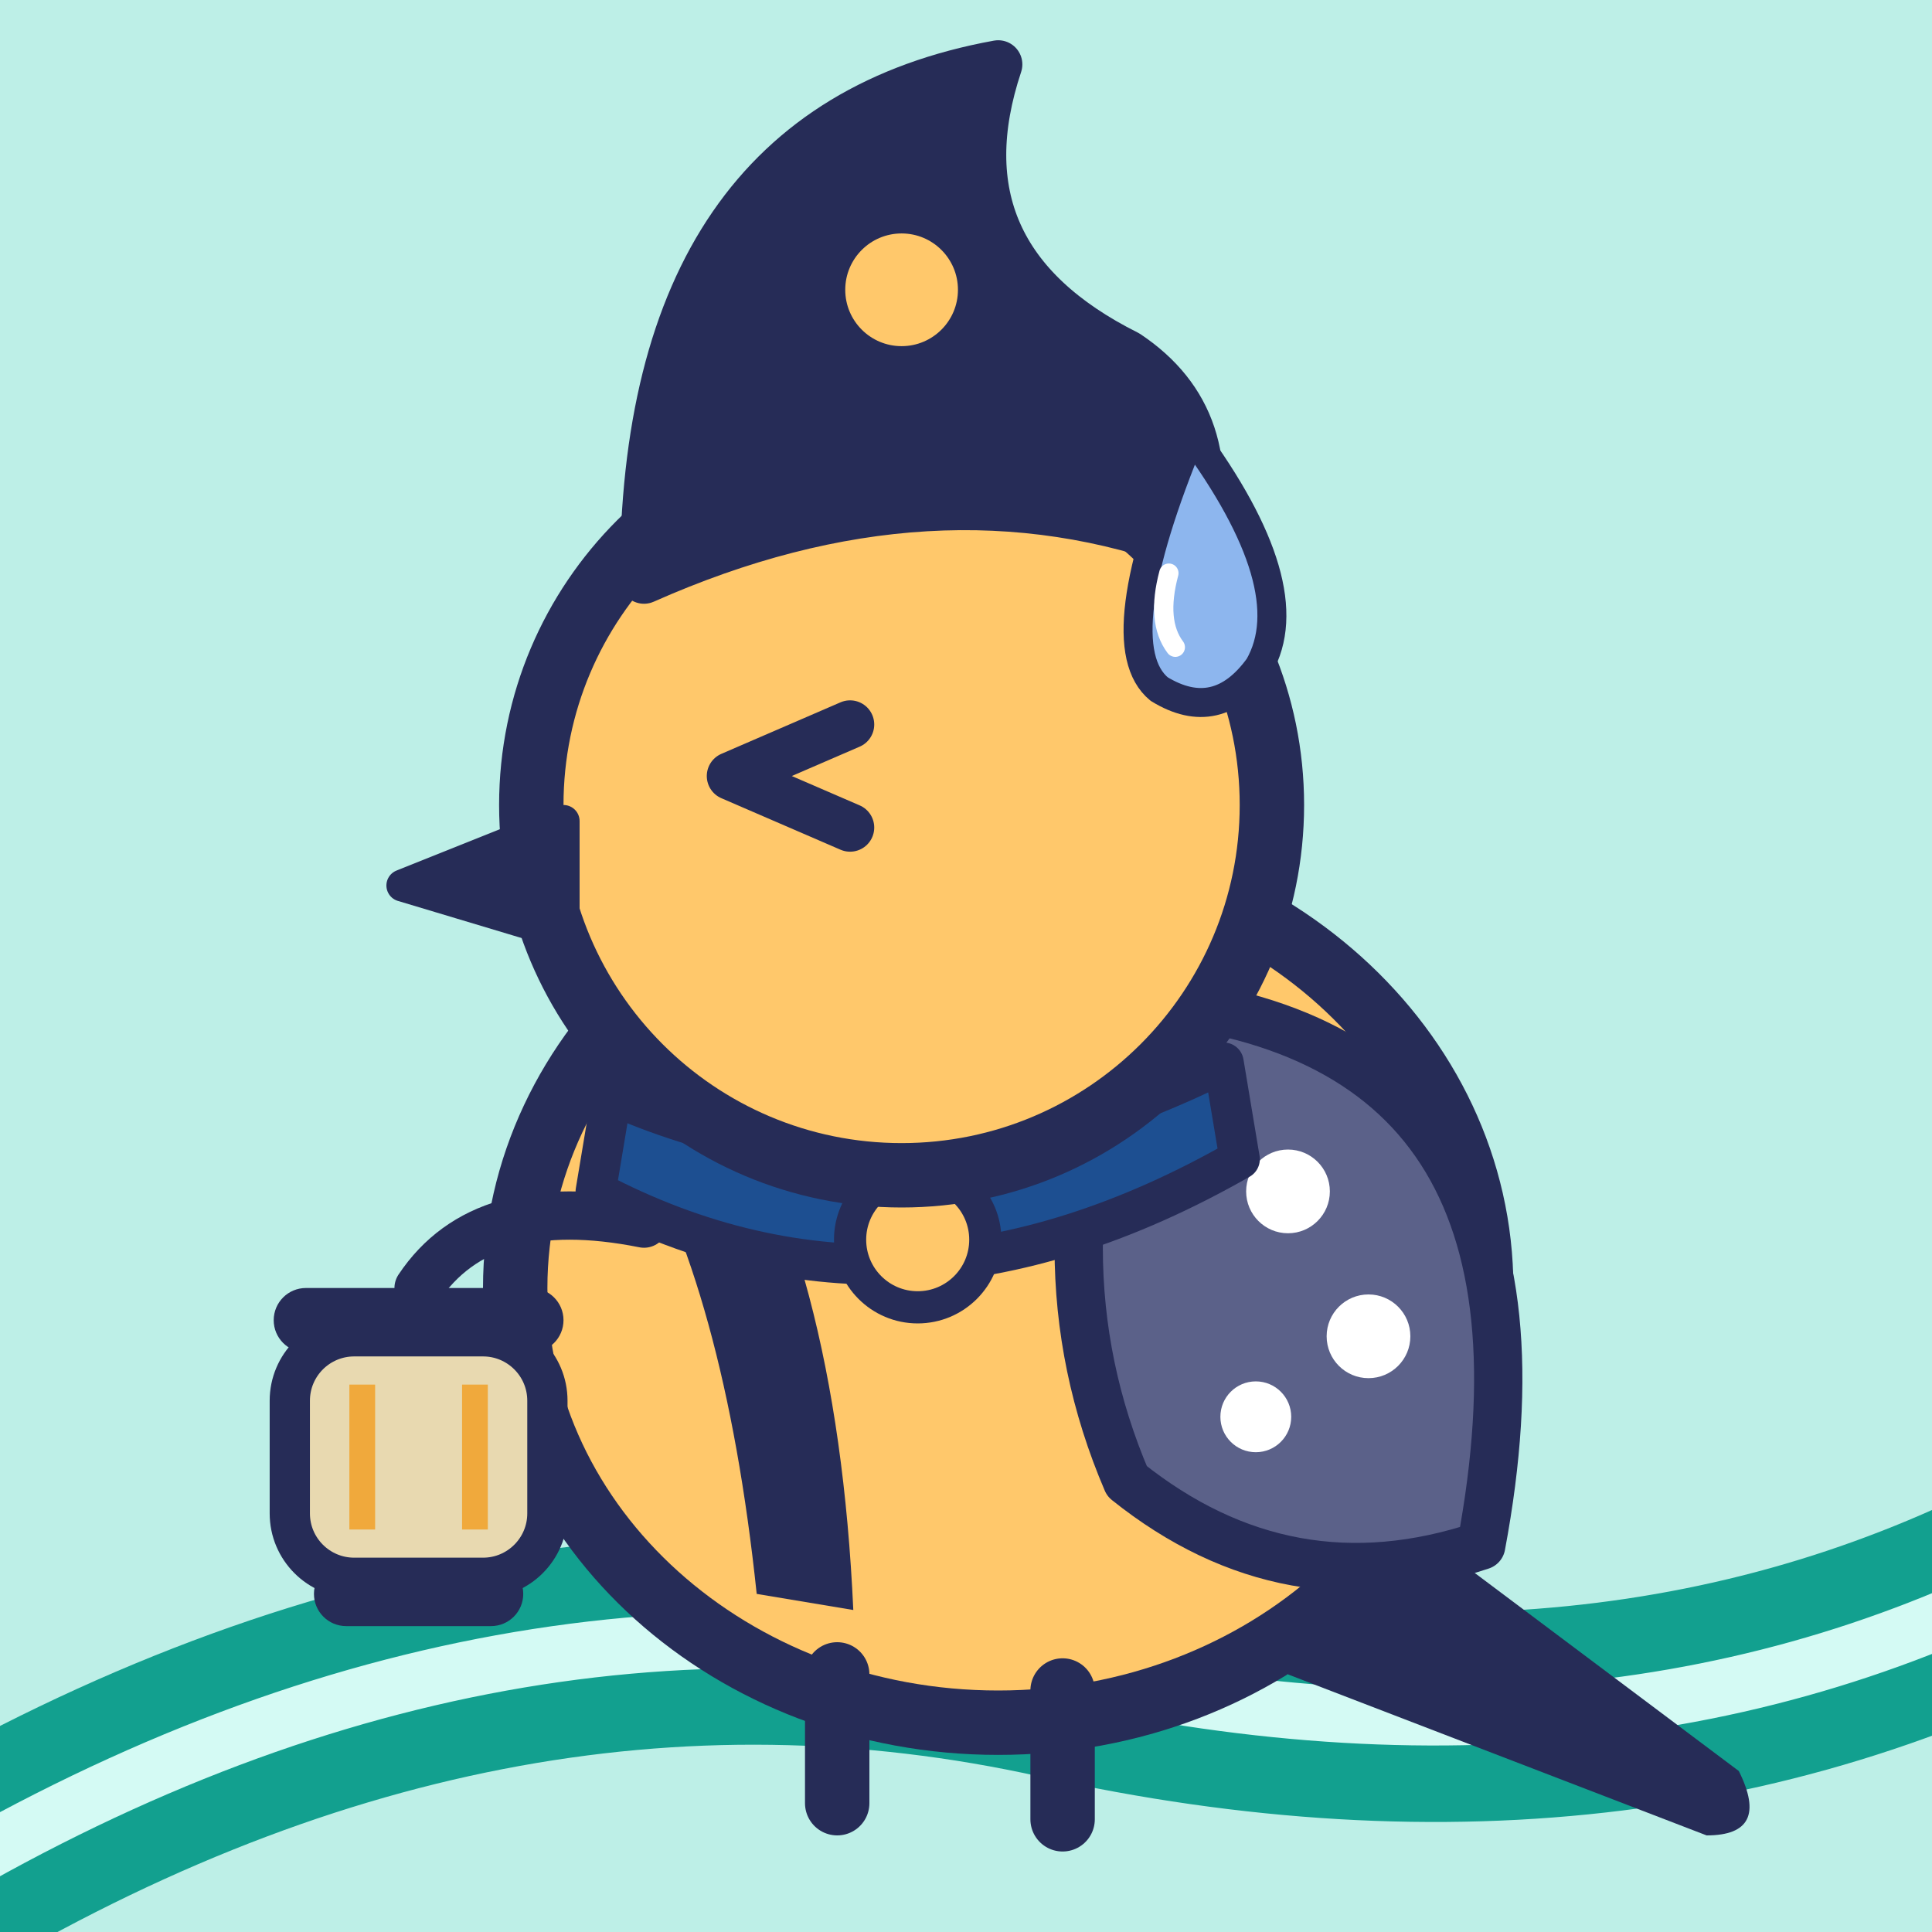
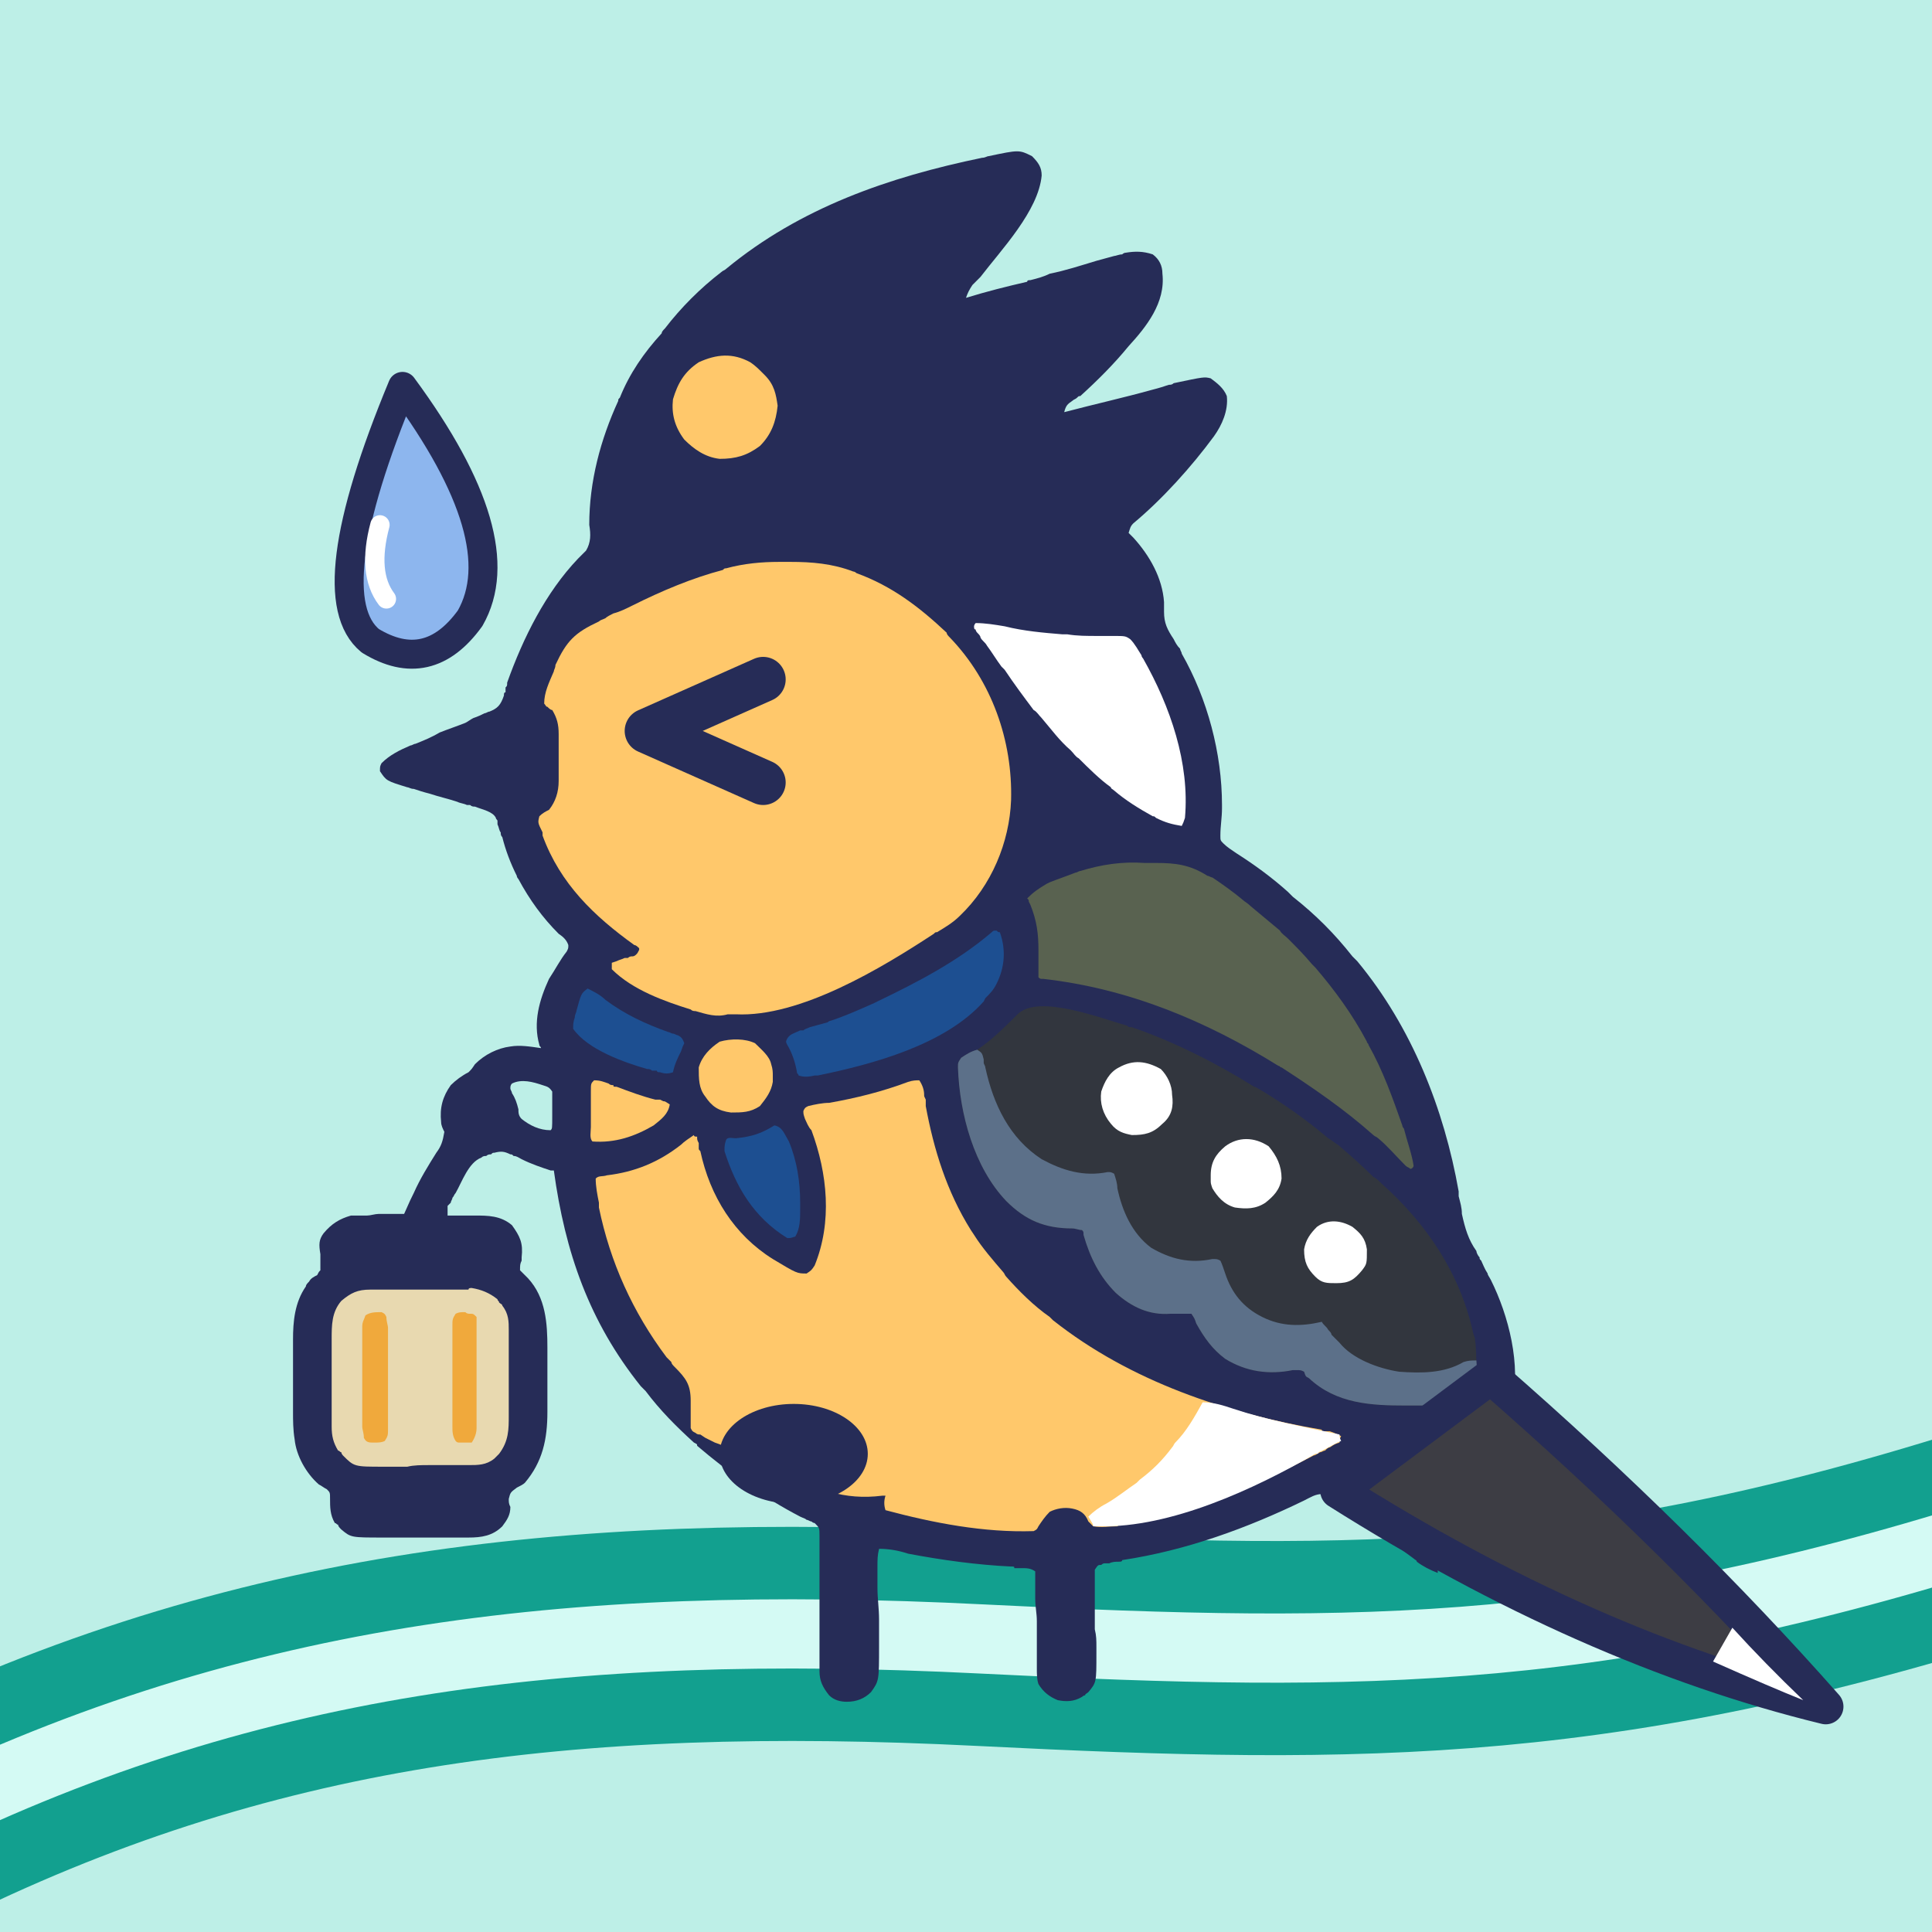
<svg xmlns="http://www.w3.org/2000/svg" width="120" height="120" viewBox="0 0 120 120">
-   <rect x="0" y="0" width="120" height="120" fill="#BDEFE7" />
-   <path d="M-6 118 Q30 96 66 104 Q102 112 130 96" stroke="#12A08F" stroke-width="13" fill="none" stroke-linecap="round" />
-   <path d="M-6 118 Q30 96 66 104 Q102 112 130 96" stroke="#D4FAF4" stroke-width="3.5" fill="none" stroke-linecap="round" />
-   <path d="M84 92 L108 110 Q110 114 106 114 L80 104 Z" fill="#262C57" />
-   <ellipse cx="62" cy="80" rx="30" ry="27" fill="#FFC86B" stroke="#262C57" stroke-width="4" />
-   <path d="M44 66 Q52 78 53 100 L47 99 Q45 80 39 70 Z" fill="#262C57" />
-   <path d="M52 104 V112 M66 105 V113" stroke="#262C57" stroke-width="4" stroke-linecap="round" />
-   <path d="M40 76 Q30 74 26 80" stroke="#262C57" stroke-width="3" fill="none" stroke-linecap="round" />
-   <rect x="17" y="80" width="18" height="4" rx="2" fill="#262C57" />
-   <rect x="18" y="83" width="16" height="15" rx="4" fill="#E8D9B0" stroke="#262C57" stroke-width="2.5" />
-   <path d="M22.5 86 V95 M29.5 86 V95" stroke="#F0A93C" stroke-width="1.6" />
-   <rect x="19.5" y="97" width="13" height="4" rx="2" fill="#262C57" />
-   <path d="M70 62 Q98 64 92 96 Q80 100 70 92 Q64 78 70 62 Z" fill="#5B6189" stroke="#262C57" stroke-width="3" stroke-linejoin="round" />
-   <circle cx="80" cy="74" r="2.6" fill="#FFFFFF" />
-   <circle cx="85" cy="83" r="2.6" fill="#FFFFFF" />
-   <circle cx="78" cy="88" r="2.2" fill="#FFFFFF" />
-   <path d="M38 68 Q56 76 76 66 L77 72 Q56 84 37 74 Z" fill="#1D4F91" stroke="#262C57" stroke-width="2.5" stroke-linejoin="round" />
-   <circle cx="57" cy="77" r="4.2" fill="#FFC86B" stroke="#262C57" stroke-width="2" />
-   <circle cx="56" cy="50" r="23" fill="#FFC86B" stroke="#262C57" stroke-width="4" />
-   <path d="M40 36 Q40 8 62 4 Q58 16 70 22 Q76 26 74 34 Q58 28 40 36 Z" fill="#262C57" stroke="#262C57" stroke-width="3" stroke-linejoin="round" />
-   <circle cx="56" cy="18" r="4.5" fill="#FFC86B" stroke="#262C57" stroke-width="2" />
-   <path d="M52.8 45 L45.4 48.2 L52.8 51.4" stroke="#262C57" stroke-width="3" fill="none" stroke-linecap="round" stroke-linejoin="round" />
-   <path d="M74 27 Q81 36.5 78.2 41.4 Q75.6 45 72 42.8 Q68.6 40 74 27 Z" fill="#8DB6EE" stroke="#262C57" stroke-width="1.8" stroke-linejoin="round" />
-   <path d="M72.6 35.6 Q71.8 38.6 73 40.2" stroke="#FFFFFF" stroke-width="1.2" fill="none" stroke-linecap="round" />
-   <path d="M35 51 L25 55 L35 58 Z" fill="#262C57" stroke="#262C57" stroke-width="2" stroke-linejoin="round" />
+   <path d="M0 0 C39.6 0 79.2 0 120 0 C120 39.6 120 79.2 120 120 C80.4 120 40.8 120 0 120 C0 80.4 0 40.8 0 0 Z" fill="#BDEFE7" />
+   <path d="M-6 113.5 C15 103 35 100.5 61 101.8 C85 103 100 103 126 94.5" stroke="#12A08F" stroke-width="13.3" fill="none" stroke-linecap="round" />
+   <path d="M-6 113.5 C15 103 35 100.5 61 101.8 C85 103 100 103 126 94.5" stroke="#D4FAF4" stroke-width="4.3" fill="none" stroke-linecap="round" />
+   <path d="M64.1 9.7 C64.5 10.1 64.7 10.4 64.7 10.9 C64.5 13.1 62.2 15.5 60.9 17.2 C60.8 17.3 60.8 17.3 60.7 17.4 C60.6 17.5 60.5 17.6 60.4 17.7 C60.2 18 60.1 18.2 60 18.5 C61.3 18.1 62.5 17.8 63.8 17.5 C63.8 17.4 63.9 17.4 64 17.4 C64.4 17.3 64.8 17.2 65.2 17 C66.2 16.8 67.1 16.5 68.1 16.2 C68.5 16.1 68.8 16 69.2 15.9 C69.3 15.9 69.5 15.8 69.7 15.8 C69.7 15.8 69.8 15.7 69.9 15.7 C70.5 15.6 71 15.6 71.6 15.8 C72 16.1 72.2 16.5 72.2 17 C72.4 18.8 71.2 20.3 70.1 21.5 C69.2 22.6 68.2 23.6 67.1 24.6 C67 24.6 67 24.6 66.9 24.7 C66.8 24.8 66.7 24.8 66.6 24.9 C66.3 25.1 66.2 25.2 66.1 25.6 C68 25.1 69.8 24.7 71.6 24.2 C72 24.1 72.3 24 72.6 23.9 C72.7 23.9 72.8 23.9 72.9 23.8 C74.8 23.4 74.8 23.4 75.2 23.5 C75.6 23.8 76 24.1 76.2 24.6 C76.3 25.5 75.9 26.4 75.4 27.1 C74 29 72.2 31 70.4 32.5 C70.2 32.7 70.2 32.8 70.1 33.1 C70.3 33.3 70.3 33.3 70.4 33.4 C71.4 34.5 72.2 35.9 72.3 37.4 C72.3 37.6 72.3 37.8 72.3 38 C72.3 38.7 72.5 39.1 72.9 39.7 C73 39.9 73.1 40.1 73.3 40.3 C73.3 40.4 73.4 40.5 73.4 40.6 C75 43.4 75.9 46.8 75.9 50 C75.9 50.1 75.9 50.2 75.9 50.2 C75.9 50.8 75.8 51.3 75.8 51.9 C75.8 52.2 75.8 52.2 76 52.4 C76.2 52.6 76.5 52.8 76.8 53 C77.9 53.7 79 54.5 80 55.4 C80.1 55.5 80.2 55.6 80.3 55.7 C81.7 56.8 82.9 58 84 59.4 C84.1 59.5 84.2 59.6 84.3 59.7 C87.7 63.8 89.7 68.9 90.6 74 C90.6 74.1 90.6 74.2 90.6 74.3 C90.7 74.7 90.8 75 90.8 75.4 C91 76.3 91.2 77 91.7 77.7 C91.7 77.8 91.8 78 91.9 78.1 C91.9 78.2 91.9 78.2 92 78.3 C92.1 78.5 92.2 78.8 92.4 79.1 C92.4 79.2 92.5 79.3 92.6 79.5 C93.7 81.7 94.5 84.8 93.9 87.3 C93.8 87.5 93.7 87.8 93.6 88 C93.5 88.3 93.5 88.5 93.6 88.8 C93.6 89.3 93.5 89.6 93.1 90 C93 90.2 92.9 90.3 92.8 90.5 C92.8 90.5 92.7 90.6 92.7 90.7 C92.4 91.1 92.2 91.4 92 91.8 C91.6 92.6 91.1 93.3 90.7 94 C90.6 94.1 90.5 94.2 90.5 94.3 C90.2 94.7 89.9 95.2 89.6 95.6 C89.6 95.7 89.6 95.7 89.5 95.8 C89.4 95.9 89.3 96.1 89.3 96.2 C89.1 96.4 89 96.6 89 96.9 C89.1 97.1 89.1 97.1 89.3 97.4 C89.3 97.5 89.3 97.6 89.3 97.7 C88.8 97.5 88.4 97.3 88 97 C88 96.9 87.9 96.9 87.8 96.8 C87.1 96.3 86.5 95.8 85.8 95.3 C85.3 94.9 84.7 94.4 84.1 94 C84 94 83.9 93.9 83.9 93.8 C83.7 93.7 83.5 93.5 83.3 93.4 C83.2 93.3 83.1 93.3 83 93.2 C82.7 93 82.5 92.8 82.1 92.8 C81.7 92.8 81.4 93 81 93.2 C77.5 94.9 73.7 96.3 69.7 96.9 C69.7 97 69.6 97 69.5 97 C69.3 97 69.1 97 68.9 97.1 C68.8 97.1 68.7 97.1 68.6 97.1 C68.6 97.1 68.5 97.1 68.4 97.2 C68.2 97.2 68.2 97.2 68 97.5 C68 97.8 68 97.8 68 98.1 C68 98.2 68 98.2 68 98.3 C68 98.5 68 98.6 68 98.7 C68 98.9 68 99.1 68 99.4 C68 100 68 100.6 68 101.2 C68.1 101.6 68.1 101.9 68.1 102.3 C68.1 102.4 68.1 102.6 68.1 102.7 C68.1 104.5 68.1 104.5 67.6 105.1 C67.5 105.2 67.4 105.2 67.4 105.3 C67.3 105.3 67.2 105.4 67.2 105.4 C66.7 105.7 66.2 105.7 65.7 105.6 C65.2 105.4 64.8 105.1 64.5 104.6 C64.4 104.3 64.4 104 64.4 103.6 C64.4 103.6 64.4 103.6 64.4 103.4 C64.4 103.3 64.4 103.2 64.4 103 C64.4 102.8 64.4 102.6 64.4 102.3 C64.4 101.8 64.4 101.2 64.4 100.7 C64.4 100.2 64.3 99.8 64.3 99.3 C64.3 99.1 64.3 98.9 64.3 98.6 C64.3 98.5 64.3 98.4 64.3 98.2 C64.3 98.1 64.3 98 64.3 97.9 C64.3 97.8 64.3 97.7 64.3 97.6 C64 97.4 63.8 97.4 63.4 97.4 C63.3 97.4 63.2 97.4 63 97.4 C63 97.3 63 97.3 62.8 97.3 C60.7 97.2 58.5 96.9 56.4 96.5 C55.8 96.3 55.2 96.2 54.6 96.2 C54.5 96.6 54.5 96.9 54.5 97.3 C54.5 97.4 54.5 97.5 54.5 97.5 C54.5 97.7 54.5 97.8 54.5 98 C54.5 98.2 54.5 98.4 54.5 98.6 C54.5 99.3 54.6 99.9 54.6 100.6 C54.6 101 54.6 101.4 54.6 101.8 C54.6 101.9 54.6 102.1 54.6 102.2 C54.6 104.4 54.6 104.4 54.1 105.1 C53.7 105.5 53.2 105.7 52.6 105.7 C52.2 105.7 51.8 105.6 51.5 105.3 C51.1 104.8 50.9 104.4 50.9 103.8 C50.9 103.7 50.9 103.6 50.9 103.5 C50.9 103.5 50.9 103.5 50.9 103.2 C50.9 103 50.9 102.8 50.9 102.6 C50.9 102.6 50.9 102.6 50.9 102.3 C50.9 100.5 50.9 98.8 50.9 97 C50.9 96.8 50.9 96.6 50.9 96.5 C50.9 96.2 50.9 95.9 50.9 95.6 C50.9 95.6 50.9 95.6 50.9 95.4 C50.9 94.9 50.9 94.9 50.6 94.6 C50.6 94.6 50.5 94.6 50.4 94.5 C50.3 94.5 50.2 94.4 50.1 94.4 C50 94.3 49.9 94.3 49.7 94.2 C47.4 93 45.3 91.5 43.3 89.8 C43.3 89.7 43.3 89.7 43.1 89.6 C42 88.6 41 87.6 40.1 86.4 C40 86.3 39.9 86.2 39.8 86.1 C36.6 82.1 35.1 77.8 34.4 72.7 C34.3 72.7 34.2 72.7 34.2 72.7 C33.6 72.5 33 72.3 32.4 72 C32.2 71.9 32.1 71.8 31.9 71.8 C31.8 71.7 31.8 71.7 31.7 71.7 C31.3 71.5 31.1 71.5 30.7 71.6 C30.6 71.6 30.6 71.6 30.5 71.7 C30.4 71.7 30.3 71.7 30.2 71.8 C30.1 71.8 30 71.8 29.9 71.9 C29.1 72.2 28.7 73.4 28.3 74.1 C28.2 74.2 28.2 74.3 28.1 74.4 C28.1 74.5 28 74.6 28 74.7 C28 74.7 28 74.7 27.8 74.9 C27.8 75.1 27.8 75.1 27.8 75.5 C27.8 75.5 27.9 75.5 28 75.5 C28.3 75.5 28.6 75.5 28.9 75.5 C29.1 75.5 29.3 75.5 29.5 75.5 C30.3 75.5 31.1 75.5 31.8 76.1 C32.3 76.8 32.5 77.2 32.4 78.1 C32.4 78.1 32.4 78.1 32.4 78.3 C32.3 78.5 32.3 78.6 32.3 78.9 C32.5 79.1 32.6 79.2 32.8 79.4 C33.9 80.6 34 82.2 34 83.7 C34 83.8 34 84 34 84.1 C34 84.5 34 84.8 34 85.1 C34 85.5 34 85.9 34 86.3 C34 86.7 34 87 34 87.3 C34 87.4 34 87.6 34 87.7 C34 89.4 33.7 90.8 32.6 92.1 C32.5 92.2 32.3 92.3 32.1 92.4 C31.7 92.7 31.7 92.7 31.6 93.1 C31.6 93.3 31.6 93.4 31.7 93.6 C31.7 94.1 31.5 94.4 31.2 94.8 C30.6 95.4 29.9 95.5 29.1 95.5 C29.1 95.5 29 95.5 28.9 95.5 C28.7 95.5 28.4 95.5 28.2 95.5 C28 95.5 27.9 95.5 27.7 95.5 C27.3 95.5 27 95.5 26.6 95.5 C26.2 95.5 25.8 95.5 25.3 95.5 C25 95.5 24.6 95.5 24.3 95.5 C24.1 95.5 23.9 95.5 23.8 95.5 C21.8 95.5 21.8 95.5 21.2 95 C21.1 94.9 21 94.8 21 94.7 C20.9 94.7 20.9 94.6 20.8 94.6 C20.5 94.1 20.5 93.6 20.5 93.1 C20.5 92.7 20.5 92.7 20.3 92.5 C20.1 92.4 20 92.3 19.8 92.2 C19 91.5 18.4 90.4 18.3 89.4 C18.2 88.8 18.2 88.2 18.2 87.7 C18.2 87.5 18.2 87.3 18.2 87.2 C18.2 86.8 18.2 86.5 18.2 86.1 C18.2 85.7 18.2 85.2 18.2 84.8 C18.2 84.4 18.2 84.1 18.2 83.7 C18.2 83.6 18.2 83.4 18.2 83.2 C18.2 82.1 18.3 80.9 19 79.9 C19 79.8 19.1 79.7 19.2 79.6 C19.3 79.4 19.5 79.3 19.7 79.2 C19.8 79 19.8 79 19.9 78.9 C19.9 78.5 19.9 78.2 19.9 77.9 C19.8 77.3 19.8 77 20.1 76.6 C20.6 76 21.1 75.7 21.8 75.5 C22.1 75.5 22.3 75.5 22.6 75.5 C22.6 75.5 22.6 75.5 22.8 75.5 C23 75.5 23.3 75.4 23.5 75.4 C23.6 75.4 23.8 75.4 23.9 75.4 C24.3 75.4 24.7 75.4 25.1 75.4 C25.5 74.5 25.5 74.5 25.7 74.1 C26.1 73.2 26.6 72.4 27.1 71.6 C27.4 71.2 27.5 70.9 27.6 70.3 C27.5 70.1 27.4 69.9 27.4 69.7 C27.3 68.8 27.5 68.1 28 67.4 C28.3 67.1 28.7 66.8 29.1 66.6 C29.3 66.4 29.3 66.4 29.5 66.1 C30.1 65.5 30.9 65.1 31.7 65 C32.3 64.9 32.9 65 33.6 65.1 C33.6 65 33.5 65 33.5 64.9 C33.1 63.5 33.5 62.1 34.1 60.8 C34.5 60.2 34.8 59.6 35.2 59.1 C35.3 58.9 35.3 58.9 35.3 58.7 C35.2 58.4 35 58.2 34.7 58 C33.7 57 32.9 55.9 32.2 54.6 C32.2 54.6 32.1 54.5 32.1 54.4 C31.7 53.6 31.4 52.8 31.2 52 C31.1 51.9 31.1 51.8 31.1 51.7 C31 51.6 31 51.4 30.9 51.2 C30.9 51.2 30.9 51.2 30.9 51 C30.9 50.9 30.8 50.9 30.8 50.8 C30.6 50.4 30 50.3 29.5 50.1 C29.4 50.1 29.3 50.1 29.2 50 C29.1 50 29.1 50 29 50 C28.8 49.9 28.6 49.9 28.4 49.8 C27.8 49.6 27.3 49.5 26.7 49.3 C26.3 49.2 26 49.1 25.7 49 C25.5 49 25.4 48.9 25.3 48.9 C24 48.5 24 48.5 23.6 47.9 C23.6 47.6 23.6 47.6 23.7 47.4 C24.2 46.9 24.8 46.6 25.5 46.3 C25.6 46.3 25.7 46.2 25.8 46.2 C26.3 46 26.8 45.8 27.3 45.5 C27.8 45.3 28.4 45.1 28.9 44.9 C29.1 44.8 29.2 44.7 29.4 44.6 C29.7 44.5 29.9 44.4 30.1 44.3 C30.2 44.3 30.3 44.2 30.4 44.2 C30.9 44 31.1 43.8 31.3 43.2 C31.3 43.1 31.3 43 31.4 43 C31.4 42.9 31.4 42.8 31.4 42.7 C31.5 42.6 31.5 42.6 31.5 42.4 C32.5 39.6 33.9 36.8 35.9 34.7 C36 34.6 36 34.6 36.2 34.4 C36.2 34.4 36.3 34.3 36.4 34.2 C36.7 33.7 36.7 33.2 36.6 32.6 C36.6 29.9 37.3 27.3 38.4 24.9 C38.4 24.8 38.4 24.8 38.5 24.7 C39.1 23.2 40 21.9 41.1 20.7 C41.1 20.6 41.2 20.5 41.3 20.4 C42.3 19.1 43.5 17.9 44.8 16.9 C44.9 16.8 45 16.8 45.1 16.7 C49.7 12.9 55.2 11 61 9.8 C61.2 9.8 61.3 9.7 61.4 9.7 C63.3 9.3 63.3 9.3 64.1 9.7 Z" fill="#262C57" />
+   <path d="M48.4 34.9 C48.6 34.9 48.9 34.9 49.1 34.9 C50.4 34.9 51.7 35 53 35.5 C53.1 35.5 53.2 35.6 53.2 35.6 C55.4 36.4 57.1 37.7 58.8 39.3 C58.8 39.4 58.9 39.5 59 39.6 C61.6 42.3 62.9 46 62.8 49.7 C62.7 52.3 61.6 55 59.6 56.9 C59.2 57.3 58.7 57.6 58.2 57.9 C58.1 57.9 58.1 57.9 58 58 C54.8 60.1 49.7 63.2 45.7 63 C45.5 63 45.5 63 45.2 63 C44.5 63.2 43.9 63 43.2 62.8 C43.1 62.8 43 62.8 42.9 62.7 C41.3 62.2 39.3 61.5 38 60.2 C38 60.1 38 59.9 38 59.8 C38 59.8 38 59.8 38.3 59.7 C38.5 59.6 38.6 59.6 38.8 59.5 C38.9 59.5 39 59.5 39 59.5 C39.1 59.4 39.2 59.4 39.3 59.4 C39.3 59.4 39.4 59.4 39.5 59.3 C39.6 59.2 39.6 59.2 39.7 59 C39.7 59 39.7 58.9 39.7 58.9 C39.6 58.8 39.5 58.7 39.4 58.7 C36.9 56.9 34.8 54.9 33.7 51.9 C33.7 51.9 33.7 51.8 33.7 51.7 C33.4 51.1 33.4 51.1 33.5 50.7 C33.7 50.5 33.9 50.4 34.1 50.3 C34.5 49.8 34.7 49.2 34.7 48.5 C34.7 48.5 34.7 48.4 34.7 48.3 C34.7 48.2 34.7 48.1 34.7 48 C34.7 47.8 34.7 47.6 34.7 47.4 C34.7 47.1 34.7 46.8 34.7 46.5 C34.7 46.3 34.7 46.1 34.7 45.9 C34.7 45.8 34.7 45.7 34.7 45.6 C34.7 45 34.6 44.6 34.3 44.1 C34.2 44.1 34.1 44 34 43.9 C33.9 43.9 33.9 43.8 33.8 43.7 C33.8 43 34.1 42.4 34.4 41.7 C34.4 41.6 34.5 41.5 34.5 41.3 C35.2 39.8 35.7 39.3 37.2 38.6 C37.3 38.5 37.4 38.5 37.6 38.4 C37.7 38.3 37.9 38.2 38.1 38.1 C38.5 38 38.9 37.8 39.3 37.6 C41.1 36.7 43 35.9 44.9 35.4 C45 35.3 45 35.3 45.1 35.3 C46.2 35 47.3 34.9 48.4 34.9 Z" fill="#FFC86B" />
+   <path d="M57.1 67.1 C57.3 67.4 57.4 67.7 57.4 68 C57.4 68.1 57.4 68.1 57.5 68.3 C57.5 68.5 57.5 68.6 57.5 68.7 C58 71.4 58.8 74 60.3 76.4 C60.3 76.4 60.3 76.4 60.5 76.7 C61 77.5 61.7 78.3 62.3 79 C62.4 79.1 62.4 79.2 62.5 79.3 C63.3 80.2 64.2 81.1 65.2 81.8 C65.3 81.9 65.4 82 65.4 82 C70.2 85.8 76.2 87.8 82.1 88.8 C82.1 88.9 82.1 88.9 82.4 88.9 C82.5 88.9 82.6 88.9 82.6 88.9 C82.9 89 83.1 89.1 83.3 89.2 C83.2 89.4 83.2 89.4 83.2 89.6 C82.9 89.7 82.9 89.7 82.6 89.9 C82.5 89.9 82.4 90 82.3 90.1 C82.2 90.1 82.1 90.2 82 90.2 C81.8 90.3 81.7 90.4 81.6 90.4 C77.8 92.4 73.8 94 69.6 94.7 C69.5 94.7 69.4 94.8 69.4 94.8 C68.9 94.8 68.4 94.9 67.9 94.8 C67.8 94.7 67.8 94.7 67.6 94.5 C67.4 94 67.1 93.8 66.6 93.7 C66.1 93.6 65.6 93.7 65.2 93.9 C64.9 94.2 64.7 94.5 64.5 94.8 C64.4 95 64.4 95 64.2 95.1 C61.1 95.2 58 94.6 55 93.8 C54.9 93.5 54.9 93.2 55 92.9 C55 92.9 54.9 92.9 54.8 92.9 C52.4 93.2 50.7 92.5 48.6 91.4 C47.8 91.1 47 90.7 46.2 90.4 C45.6 90.1 45 89.8 44.4 89.6 C44.2 89.5 44 89.4 43.8 89.3 C43.8 89.3 43.8 89.3 43.5 89.1 C43.4 89.1 43.3 89.1 43.2 89 C43 88.9 43 88.9 42.9 88.7 C42.9 88.5 42.9 88.3 42.9 88.1 C42.9 88.1 42.9 88.1 42.9 87.8 C42.9 87.5 42.9 87.3 42.9 87 C42.9 86 42.6 85.6 41.9 84.9 C41.8 84.8 41.7 84.7 41.7 84.6 C41.6 84.5 41.5 84.4 41.4 84.3 C39.3 81.5 37.9 78.4 37.2 75 C37.2 74.9 37.2 74.8 37.2 74.7 C37.1 74.2 37 73.7 37 73.2 C37.2 73 37.4 73.1 37.7 73 C39.4 72.8 40.9 72.2 42.3 71.1 C42.5 70.9 42.8 70.7 43.1 70.5 C43.1 70.6 43.2 70.6 43.3 70.6 C43.3 70.8 43.3 70.8 43.4 71 C43.4 71.1 43.4 71.2 43.4 71.3 C43.4 71.4 43.4 71.4 43.5 71.5 C44.1 74.3 45.6 76.7 48 78.2 C49.5 79.1 49.5 79.1 50.1 79.1 C50.4 78.9 50.4 78.9 50.6 78.6 C51.7 75.9 51.4 72.9 50.4 70.2 C50.2 70 50.1 69.7 50 69.5 C49.9 69.2 49.9 69.2 49.9 69 C50 68.8 50 68.8 50.2 68.7 C50.6 68.6 51.1 68.5 51.5 68.5 C53.2 68.2 54.8 67.8 56.4 67.2 C56.7 67.1 56.9 67.1 57.1 67.1 Z" fill="#FFC86B" />
+   <path d="M70 63.7 C70.1 63.8 70.1 63.8 70.3 63.8 C72.9 64.7 75.5 66 77.9 67.5 C78 67.5 78.1 67.6 78.3 67.7 C79.8 68.6 81.2 69.6 82.5 70.7 C82.7 70.8 82.9 71 83.1 71.1 C83.8 71.7 84.6 72.4 85.3 73.1 C85.5 73.2 85.6 73.3 85.8 73.5 C88.6 76 90.7 79.1 91.5 82.8 C91.5 82.8 91.5 82.8 91.6 83.1 C91.7 83.7 91.7 84.4 91.7 85.1 C91.7 85.2 91.7 85.2 91.7 85.3 C91.8 85.9 91.8 85.9 91.5 86.2 C91.2 86.5 90.9 86.7 90.5 86.9 C90.4 86.9 90.3 86.9 90.2 87 C89.6 87.2 89.1 87.3 88.4 87.3 C88.4 87.3 88.4 87.3 88.2 87.3 C88 87.3 87.8 87.3 87.6 87.3 C87.5 87.3 87.4 87.3 87.3 87.3 C85.2 87.3 83 87.2 81.3 85.6 C81.1 85.5 81.1 85.5 81 85.2 C80.8 85.1 80.8 85.1 80.5 85.1 C80.4 85.1 80.4 85.1 80.3 85.1 C78.8 85.4 77.4 85.2 76.1 84.4 C75.3 83.8 74.8 83.1 74.3 82.2 C74.2 81.9 74.2 81.9 74 81.6 C73.8 81.6 73.8 81.6 73.5 81.6 C73.4 81.6 73.3 81.6 73.3 81.6 C73.1 81.6 72.9 81.6 72.7 81.6 C71.4 81.7 70.3 81.2 69.3 80.3 C68.3 79.3 67.7 78.1 67.3 76.7 C67.3 76.5 67.3 76.5 67.2 76.4 C67 76.4 66.8 76.3 66.6 76.3 C64.9 76.3 63.7 75.8 62.5 74.6 C60.5 72.5 59.6 69.2 59.5 66.3 C59.5 66 59.5 66 59.7 65.7 C60 65.5 60.3 65.3 60.7 65.2 C61.6 64.6 62.4 63.8 63.2 63 C64.5 61.7 68.5 63.3 70 63.7 Z" fill="#32363E" />
+   <path d="M71.1 53.6 C71.3 53.6 71.5 53.6 71.8 53.6 C73 53.6 73.9 53.7 75 54.4 C75.1 54.4 75.2 54.5 75.3 54.5 C75.9 54.9 76.6 55.4 77.2 55.9 C77.3 56 77.5 56.1 77.7 56.3 C78.3 56.8 78.9 57.3 79.5 57.8 C79.6 58 79.8 58.1 80 58.3 C80.5 58.8 81 59.3 81.5 59.9 C81.6 60 81.6 60 81.7 60.1 C82.9 61.5 84 63 84.9 64.7 C84.9 64.8 85 64.8 85 64.9 C85.9 66.5 86.5 68.2 87.1 69.9 C87.1 70 87.2 70.1 87.2 70.1 C87.4 70.9 87.7 71.7 87.8 72.4 C87.8 72.5 87.7 72.6 87.6 72.6 C87.5 72.5 87.4 72.5 87.3 72.4 C86.7 71.8 86.2 71.2 85.6 70.7 C85.5 70.6 85.4 70.6 85.3 70.5 C83.5 68.9 81.6 67.6 79.6 66.3 C79.5 66.3 79.5 66.2 79.4 66.2 C74.9 63.4 70.1 61.4 64.8 60.8 C64.6 60.8 64.6 60.8 64.5 60.7 C64.5 60.5 64.5 60.3 64.5 60.1 C64.5 60 64.5 59.9 64.5 59.8 C64.5 59.5 64.5 59.3 64.5 59 C64.5 58 64.4 57.2 64 56.2 C64 56.2 64 56.2 63.9 56 C63.9 55.9 63.9 55.9 63.8 55.8 C64.2 55.4 64.5 55.2 65 54.9 C65 54.9 65 54.9 65.2 54.8 C65.7 54.6 66.3 54.4 66.8 54.2 C66.9 54.2 67 54.1 67.1 54.1 C68.4 53.7 69.7 53.5 71.1 53.6 Z" fill="#596250" />
+   <path d="M60.7 65.2 C61 65.4 61 65.4 61.1 65.8 C61.1 65.8 61.1 65.9 61.1 66 C61.1 66.1 61.2 66.2 61.2 66.3 C61.7 68.6 62.7 70.7 64.7 72 C66 72.7 67.3 73.1 68.8 72.8 C69 72.8 69 72.8 69.2 72.9 C69.3 73.2 69.4 73.5 69.4 73.8 C69.7 75.2 70.3 76.6 71.5 77.5 C72.7 78.2 73.9 78.5 75.3 78.2 C75.6 78.2 75.6 78.2 75.8 78.3 C75.9 78.5 76 78.8 76.1 79.1 C76.5 80.3 77.2 81.2 78.4 81.8 C79.6 82.4 80.8 82.4 82.1 82.1 C82.2 82.3 82.4 82.4 82.5 82.6 C82.6 82.7 82.7 82.8 82.7 82.9 C82.9 83.1 83 83.2 83.2 83.4 C84 84.4 85.6 85 86.9 85.2 C88.3 85.3 89.7 85.3 90.9 84.6 C91.2 84.5 91.4 84.5 91.7 84.5 C91.8 85.8 91.8 85.8 91.6 86.2 C91.4 86.4 91.2 86.5 91 86.6 C90.9 86.6 90.8 86.7 90.8 86.7 C90 87.1 89.3 87.3 88.4 87.3 C88.4 87.3 88.4 87.3 88.2 87.3 C88 87.3 87.8 87.3 87.6 87.3 C87.5 87.3 87.4 87.3 87.3 87.3 C85.2 87.3 83 87.2 81.3 85.6 C81.1 85.5 81.1 85.5 81 85.2 C80.8 85.1 80.8 85.1 80.5 85.1 C80.4 85.1 80.4 85.1 80.3 85.1 C78.8 85.4 77.4 85.2 76.1 84.4 C75.3 83.8 74.8 83.1 74.3 82.2 C74.2 81.9 74.2 81.9 74 81.6 C73.8 81.6 73.8 81.6 73.5 81.6 C73.4 81.6 73.3 81.6 73.3 81.6 C73.1 81.6 72.9 81.6 72.7 81.6 C71.4 81.7 70.3 81.2 69.3 80.3 C68.3 79.3 67.7 78.1 67.3 76.7 C67.3 76.5 67.3 76.5 67.2 76.4 C67 76.4 66.8 76.3 66.6 76.3 C64.9 76.3 63.7 75.8 62.5 74.6 C60.5 72.5 59.6 69.2 59.5 66.3 C59.5 66 59.5 66 59.7 65.7 C60 65.5 60.3 65.3 60.7 65.2 Z" fill="#5C7089" />
+   <path d="M23 80.1 C23.1 80.1 23.2 80.1 23.2 80.1 C23.5 80.1 23.7 80.1 24 80.1 C24 80.1 24 80.1 24.2 80.1 C24.6 80.1 25.1 80.1 25.5 80.1 C26 80.1 26.4 80.1 26.9 80.1 C27.2 80.1 27.5 80.1 27.9 80.1 C28.1 80.1 28.2 80.1 28.4 80.1 C28.6 80.1 28.8 80.1 29.1 80.1 C29.1 80 29.2 80 29.3 80 C29.9 80.1 30.4 80.3 30.9 80.7 C30.9 80.8 31 80.8 31 80.9 C31.1 81 31.2 81 31.2 81.1 C31.6 81.6 31.6 82.1 31.6 82.6 C31.6 82.7 31.6 82.8 31.6 82.9 C31.6 83.1 31.6 83.3 31.6 83.6 C31.6 83.7 31.6 83.9 31.6 84 C31.6 84.4 31.6 84.7 31.6 85.1 C31.6 85.5 31.6 85.9 31.6 86.4 C31.6 86.7 31.6 87 31.6 87.4 C31.6 87.5 31.6 87.7 31.6 87.9 C31.6 88.8 31.6 89.5 31 90.3 C31 90.3 30.9 90.4 30.9 90.4 C30.9 90.4 30.9 90.4 30.7 90.6 C30.2 91 29.7 91 29.1 91 C29.1 91 29.1 91 28.9 91 C28.6 91 28.4 91 28.2 91 C28 91 27.8 91 27.7 91 C27.3 91 27 91 26.6 91 C26.2 91 25.7 91 25.3 91.1 C24.9 91.1 24.6 91.1 24.2 91.1 C24.1 91.1 23.9 91.1 23.8 91.1 C22 91.1 22 91.1 21.3 90.4 C21.3 90.4 21.2 90.3 21.2 90.2 C21.1 90.2 21.1 90.1 21 90.1 C20.7 89.6 20.6 89.2 20.6 88.6 C20.6 88.6 20.6 88.5 20.6 88.4 C20.6 88.2 20.6 87.9 20.6 87.7 C20.6 87.5 20.6 87.4 20.6 87.2 C20.6 86.8 20.6 86.5 20.6 86.1 C20.6 85.7 20.6 85.2 20.6 84.8 C20.6 84.4 20.6 84.1 20.6 83.7 C20.6 83.6 20.6 83.4 20.6 83.2 C20.6 82.3 20.6 81.5 21.2 80.8 C21.8 80.3 22.2 80.1 23 80.1 Z" fill="#E8D9B0" />
+   <path d="M60.6 38.7 C61.2 38.7 61.8 38.8 62.4 38.9 C63.6 39.2 64.8 39.3 66 39.4 C66.1 39.4 66.2 39.4 66.3 39.4 C66.9 39.5 67.5 39.5 68.2 39.5 C68.3 39.5 68.4 39.5 68.5 39.5 C68.7 39.5 68.9 39.5 69.1 39.5 C69.9 39.5 69.9 39.5 70.2 39.7 C70.5 40 70.7 40.4 70.9 40.7 C70.9 40.8 71 40.9 71 40.9 C72.7 43.9 73.9 47.4 73.6 50.8 C73.5 51.1 73.5 51.1 73.4 51.3 C72.8 51.2 72.4 51.1 71.8 50.8 C71.7 50.7 71.7 50.7 71.6 50.7 C70.7 50.2 69.9 49.7 69.2 49.1 C69.1 49 69 49 69 48.9 C68.3 48.4 67.6 47.7 67 47.1 C66.8 47 66.7 46.8 66.5 46.6 C65.8 46 65.3 45.3 64.7 44.6 C64.5 44.4 64.4 44.2 64.2 44.1 C63.6 43.3 63 42.5 62.4 41.6 C62.3 41.5 62.3 41.5 62.2 41.4 C61.9 41 61.6 40.5 61.3 40.1 C61.2 39.9 61 39.8 60.9 39.6 C60.9 39.5 60.8 39.4 60.7 39.3 C60.7 39.3 60.6 39.2 60.6 39.1 C60.5 39.1 60.5 39 60.5 38.9 C60.5 38.9 60.5 38.8 60.6 38.7 Z" fill="#FFFFFF" />
+   <path d="M74.7 87.1 C75.4 87.1 76 87.3 76.6 87.5 C78.7 88.2 80.9 88.6 83.2 89.1 C83.2 89.2 83.2 89.3 83.3 89.5 C82.8 89.7 82.4 90 81.9 90.2 C81.9 90.3 81.8 90.3 81.7 90.3 C77.9 92.5 72.7 94.9 68.3 94.8 C68.3 94.8 68.2 94.8 68.1 94.8 C68.1 94.8 68 94.8 67.9 94.8 C67.9 94.7 67.9 94.7 67.6 94.2 C67.9 93.9 68.3 93.6 68.7 93.4 C69.4 93 70 92.5 70.6 92.1 C70.7 92 70.7 92 70.8 91.9 C71.6 91.3 72.2 90.7 72.8 89.9 C72.9 89.8 72.9 89.7 73 89.6 C73.7 88.9 74.2 88 74.7 87.1 Z" fill="#FFFFFF" />
+   <path d="M46.3 41.8 C47.1 42.5 47.6 43.5 47.8 44.6 C47.9 46 47.6 47.2 46.7 48.2 C46 48.9 45.2 49.3 44.2 49.4 C43.2 49.3 42.3 48.9 41.6 48.2 C40.9 47.2 40.5 46.1 40.6 44.9 C40.6 44.6 40.7 44.4 40.7 44.1 C40.7 44.1 40.8 44 40.8 43.9 C41.1 42.8 41.7 42.1 42.6 41.5 C43.9 40.8 45.2 41 46.3 41.8 Z" fill="#262C57" />
+   <path d="M61.9 57.8 C62 57.9 62 57.9 62.1 57.9 C62.5 59 62.4 60.1 61.9 61.1 C61.7 61.5 61.5 61.7 61.2 62 C61.2 62 61.2 62 61.1 62.2 C58.7 64.9 54.2 66.1 50.8 66.8 C50.7 66.8 50.6 66.8 50.6 66.8 C50.2 66.9 49.9 66.9 49.6 66.8 C49.6 66.7 49.5 66.7 49.5 66.6 C49.4 66 49.2 65.4 48.9 64.9 C48.8 64.7 48.8 64.7 48.9 64.5 C49.1 64.2 49.3 64.2 49.7 64 C49.7 64 49.8 64 49.9 64 C50 63.9 50.1 63.9 50.3 63.8 C50.7 63.7 51 63.6 51.4 63.5 C51.5 63.4 51.6 63.4 51.6 63.4 C52.5 63.1 53.4 62.7 54.3 62.3 C54.3 62.3 54.3 62.3 54.5 62.2 C57 61 59.5 59.7 61.6 57.9 C61.7 57.8 61.7 57.8 61.9 57.8 Z" fill="#1D4F91" />
+   <path d="M46.6 22.5 C46.9 22.7 47.1 22.9 47.4 23.2 C47.4 23.2 47.5 23.3 47.5 23.3 C48.1 23.9 48.2 24.5 48.3 25.2 C48.2 26.2 47.9 27 47.2 27.7 C46.4 28.3 45.7 28.5 44.7 28.5 C43.8 28.4 43.1 27.9 42.5 27.3 C41.9 26.5 41.7 25.7 41.8 24.8 C42.1 23.8 42.5 23.1 43.4 22.5 C44.5 22 45.5 21.9 46.6 22.5 Z" fill="#FFC86B" />
+   <path d="M91.6 90.4 C91.8 90.6 92.1 90.8 92.3 91 C92.3 91.3 92.2 91.6 92 91.8 C91.9 91.9 91.9 92 91.8 92.1 C91.8 92.2 91.8 92.2 91.6 92.4 C91.6 92.5 91.5 92.6 91.5 92.7 C91.3 92.9 91.2 93.1 91.1 93.3 C90.9 93.6 90.7 93.9 90.6 94.1 C90.5 94.3 90.4 94.5 90.3 94.6 C90.2 94.7 90.2 94.8 90.1 94.9 C90.1 94.9 90 95 90 95.1 C90 95.1 89.9 95.2 89.9 95.3 C89.9 95.3 89.9 95.3 89.8 95.4 C89.4 95.4 89.2 95.2 88.9 95 C88.8 94.9 88.7 94.8 88.6 94.7 C88.5 94.7 88.5 94.6 88.4 94.6 C88.2 94.4 87.9 94.2 87.7 94.1 C87.1 93.6 86.6 93.2 86 92.8 C85.9 92.7 85.9 92.7 85.8 92.6 C85.4 92.3 85 92 84.6 91.7 C84.6 91.5 84.6 91.5 84.7 91.2 C84.9 91 85.1 90.9 85.3 90.8 C85.5 90.7 85.6 90.7 85.7 90.6 C85.8 90.5 85.9 90.5 86 90.4 C86.1 90.4 86.2 90.3 86.3 90.2 C86.6 90.2 86.9 90.2 87.1 90.2 C87.2 90.2 87.3 90.2 87.4 90.2 C87.6 90.2 87.9 90.2 88.2 90.2 C88.4 90.2 88.7 90.2 88.9 90.2 C89.1 90.2 89.3 90.2 89.4 90.2 C91.3 90.3 91.3 90.3 91.6 90.4 Z" fill="#3D3D44" />
+   <path d="M48.1 69.9 C48.6 70 48.7 70.4 49 70.9 C49.5 72.1 49.7 73.4 49.7 74.7 C49.7 74.9 49.7 75 49.7 75.1 C49.7 75.7 49.7 76.3 49.4 76.8 C49.1 76.9 49.1 76.9 48.9 76.9 C46.8 75.6 45.7 73.7 45 71.5 C45 71.2 45 71.1 45.1 70.8 C45.2 70.6 45.5 70.7 45.7 70.7 C46.7 70.6 47.3 70.4 48.1 69.9 Z" fill="#1D4F91" />
+   <path d="M36.5 61.4 C36.9 61.6 37.3 61.8 37.6 62.1 C38.8 63 40.1 63.6 41.5 64.1 C41.6 64.1 41.7 64.2 41.8 64.2 C41.9 64.2 42 64.3 42.1 64.3 C42.3 64.4 42.4 64.5 42.5 64.8 C42.4 65 42.4 65 42.3 65.3 C42.1 65.7 41.9 66.1 41.8 66.6 C41.5 66.7 41.3 66.7 41 66.6 C40.9 66.6 40.8 66.6 40.8 66.5 C40.7 66.5 40.6 66.5 40.5 66.5 C40.4 66.4 40.3 66.4 40.2 66.4 C38.8 66 36.5 65.2 35.6 63.9 C35.6 63.6 35.6 63.5 35.7 63.2 C35.7 63 35.8 62.9 35.8 62.8 C36.1 61.7 36.1 61.7 36.5 61.4 Z" fill="#1D4F91" />
+   <path d="M46.9 64.8 C47.3 65.2 47.8 65.6 47.9 66.1 C48 66.4 48 66.6 48 66.8 C48 66.9 48 67.1 48 67.2 C47.9 67.8 47.6 68.2 47.2 68.7 C46.6 69.1 46.1 69.1 45.4 69.1 C44.6 69 44.2 68.7 43.8 68.1 C43.4 67.6 43.4 67 43.4 66.3 C43.6 65.6 44.1 65.1 44.7 64.7 C45.4 64.5 46.3 64.5 46.9 64.8 Z" fill="#FFC86B" />
+   <path d="M72.1 66.4 C72.5 66.8 72.8 67.4 72.8 68 C72.9 68.7 72.8 69.3 72.2 69.8 C71.6 70.4 71.1 70.5 70.3 70.5 C69.8 70.4 69.4 70.3 69 69.8 C68.5 69.2 68.3 68.5 68.4 67.8 C68.6 67.2 68.9 66.6 69.5 66.3 C70.4 65.8 71.2 65.9 72.1 66.4 Z" fill="#FFFFFF" />
+   <path d="M78.8 71.2 C79.3 71.8 79.6 72.4 79.6 73.2 C79.5 73.9 79.1 74.3 78.6 74.7 C78 75.1 77.4 75.1 76.7 75 C76 74.8 75.6 74.3 75.3 73.8 C75.2 73.5 75.2 73.5 75.2 73.3 C75.2 73.2 75.2 73.2 75.2 73 C75.2 72.2 75.5 71.7 76.1 71.2 C76.9 70.6 77.9 70.6 78.8 71.2 Z" fill="#FFFFFF" />
+   <path d="M36.9 67.1 C37.3 67.1 37.5 67.2 37.8 67.3 C37.9 67.4 38 67.4 38.1 67.4 C38.1 67.5 38.1 67.5 38.3 67.5 C39.1 67.8 39.9 68.1 40.7 68.3 C40.8 68.3 40.9 68.3 41 68.3 C41 68.3 41 68.3 41.2 68.4 C41.3 68.4 41.3 68.4 41.6 68.6 C41.5 69.2 41.1 69.5 40.6 69.9 C39.4 70.6 38.2 71 36.8 70.9 C36.6 70.7 36.7 70.3 36.7 70 C36.7 70 36.7 69.9 36.7 69.8 C36.7 69.6 36.7 69.5 36.7 69.3 C36.7 69.1 36.7 68.8 36.7 68.5 C36.7 68.4 36.7 68.2 36.7 68.1 C36.7 68 36.7 67.9 36.7 67.8 C36.7 67.3 36.7 67.3 36.9 67.1 Z" fill="#FFC86B" />
+   <path d="M84 76.2 C84.5 76.6 84.8 76.9 84.9 77.6 C84.9 78.5 84.9 78.5 84.6 78.9 C84.1 79.5 83.8 79.7 83 79.7 C82.4 79.7 82.1 79.7 81.7 79.3 C81.2 78.8 81 78.4 81 77.6 C81.1 77 81.4 76.6 81.8 76.2 C82.5 75.7 83.3 75.8 84 76.2 Z" fill="#FFFFFF" />
+   <path d="M23.7 81.5 C23.9 81.6 23.9 81.6 24 81.8 C24 82.1 24.1 82.3 24.1 82.5 C24.1 82.6 24.1 82.7 24.1 82.8 C24.1 83 24.1 83.2 24.1 83.5 C24.1 83.6 24.1 83.8 24.1 84 C24.1 84.3 24.1 84.7 24.1 85 C24.1 85.5 24.1 85.9 24.1 86.4 C24.1 86.7 24.1 87 24.1 87.4 C24.1 87.5 24.1 87.7 24.1 87.9 C24.1 88.1 24.1 88.3 24.1 88.6 C24.1 88.6 24.1 88.6 24.1 88.8 C24.1 89.1 24.1 89.2 23.9 89.5 C23.7 89.6 23.5 89.6 23.3 89.6 C23.3 89.6 23.3 89.6 23.1 89.6 C22.8 89.6 22.7 89.5 22.6 89.3 C22.6 89 22.5 88.8 22.5 88.6 C22.5 88.5 22.5 88.4 22.5 88.4 C22.5 88.1 22.5 87.9 22.5 87.7 C22.5 87.5 22.5 87.3 22.5 87.2 C22.5 86.8 22.5 86.5 22.5 86.1 C22.5 85.7 22.5 85.2 22.5 84.8 C22.5 84.5 22.5 84.1 22.5 83.8 C22.5 83.6 22.5 83.5 22.5 83.3 C22.5 83.1 22.5 82.8 22.5 82.6 C22.5 82.6 22.5 82.5 22.5 82.4 C22.5 82.1 22.6 82 22.7 81.7 C23 81.5 23.3 81.5 23.7 81.5 Z" fill="#F0A93C" />
+   <path d="M28.9 81.5 C29 81.6 29.1 81.6 29.2 81.6 C29.4 81.6 29.4 81.6 29.6 81.8 C29.6 82.1 29.6 82.1 29.6 82.5 C29.6 82.6 29.6 82.6 29.6 82.7 C29.6 82.9 29.6 83.2 29.6 83.4 C29.6 83.5 29.6 83.7 29.6 83.9 C29.6 84.2 29.6 84.5 29.6 84.9 C29.6 85.3 29.6 85.7 29.6 86.2 C29.6 86.5 29.6 86.8 29.6 87.1 C29.6 87.3 29.6 87.5 29.6 87.6 C29.6 87.8 29.6 88.1 29.6 88.3 C29.6 88.3 29.6 88.3 29.6 88.7 C29.6 89 29.5 89.3 29.3 89.6 C29.1 89.6 29.1 89.6 28.9 89.6 C28.8 89.6 28.7 89.6 28.6 89.6 C28.4 89.6 28.4 89.6 28.3 89.5 C28.1 89.2 28.1 88.9 28.1 88.6 C28.1 88.5 28.1 88.4 28.1 88.3 C28.1 88.1 28.1 87.9 28.1 87.6 C28.1 87.5 28.1 87.3 28.1 87.1 C28.1 86.8 28.1 86.4 28.1 86.1 C28.1 85.6 28.1 85.2 28.1 84.7 C28.1 84.4 28.1 84.1 28.1 83.7 C28.1 83.6 28.1 83.4 28.1 83.2 C28.1 83 28.1 82.8 28.1 82.5 C28.1 82.5 28.1 82.4 28.1 82.3 C28.1 82 28.1 81.9 28.3 81.6 C28.5 81.5 28.6 81.5 28.9 81.5 Z" fill="#F0A93C" />
+   <path d="M33.7 67.4 C34 67.5 34.1 67.5 34.3 67.8 C34.3 68 34.3 68 34.3 68.3 C34.3 68.4 34.3 68.5 34.3 68.6 C34.3 68.7 34.3 68.8 34.3 69 C34.3 69.1 34.3 69.2 34.3 69.3 C34.3 70.1 34.3 70.1 34.2 70.2 C33.5 70.2 32.9 69.9 32.4 69.5 C32.2 69.3 32.2 69.1 32.2 68.9 C32.1 68.5 32 68.2 31.8 67.9 C31.8 67.8 31.7 67.7 31.7 67.6 C31.7 67.5 31.7 67.4 31.8 67.3 C32.4 67 33.1 67.2 33.7 67.4 Z" fill="#BDEFE7" />
+   <path d="M43.7 42.4 C44.1 42.6 44.3 42.7 44.5 43.1 C44.6 43.5 44.6 43.9 44.3 44.3 C43.9 44.6 43.6 44.6 43.2 44.6 C42.9 44.5 42.9 44.5 42.7 44.3 C42.6 44.3 42.6 44.2 42.5 44.2 C42.3 43.9 42.3 43.6 42.3 43.2 C42.4 42.9 42.6 42.7 42.9 42.5 C43.2 42.3 43.4 42.3 43.7 42.4 Z" fill="#FFFFFF" />
+   <path d="M83.1 92.6 Q98.6 102.4 113.4 106 Q104.3 95.7 92.6 85.5 Z" fill="#3D3D44" stroke="#262C57" stroke-width="2.2" stroke-linejoin="round" />
+   <path d="M106.4 103.2 Q110 104.8 112 105.6 Q109.6 103.3 107.6 101.1 Z" fill="#FFFFFF" />
+   <ellipse cx="49.3" cy="90.3" rx="4.6" ry="3.1" fill="#262C57" />
+   <ellipse cx="44.0" cy="45.4" rx="4.4" ry="5" fill="#FFC86B" />
+   <path d="M47.4 42.2 L40.2 45.4 L47.4 48.6" stroke="#262C57" stroke-width="2.8" fill="none" stroke-linecap="round" stroke-linejoin="round" />
+   <path d="M25 24 Q32 33.5 29.2 38.4 Q26.6 42 23 39.8 Q19.6 37 25 24 Z" fill="#8DB6EE" stroke="#262C57" stroke-width="1.8" stroke-linejoin="round" />
+   <path d="M23.6 32.6 Q22.8 35.6 24 37.2" stroke="#FFFFFF" stroke-width="1.2" fill="none" stroke-linecap="round" />
</svg>
